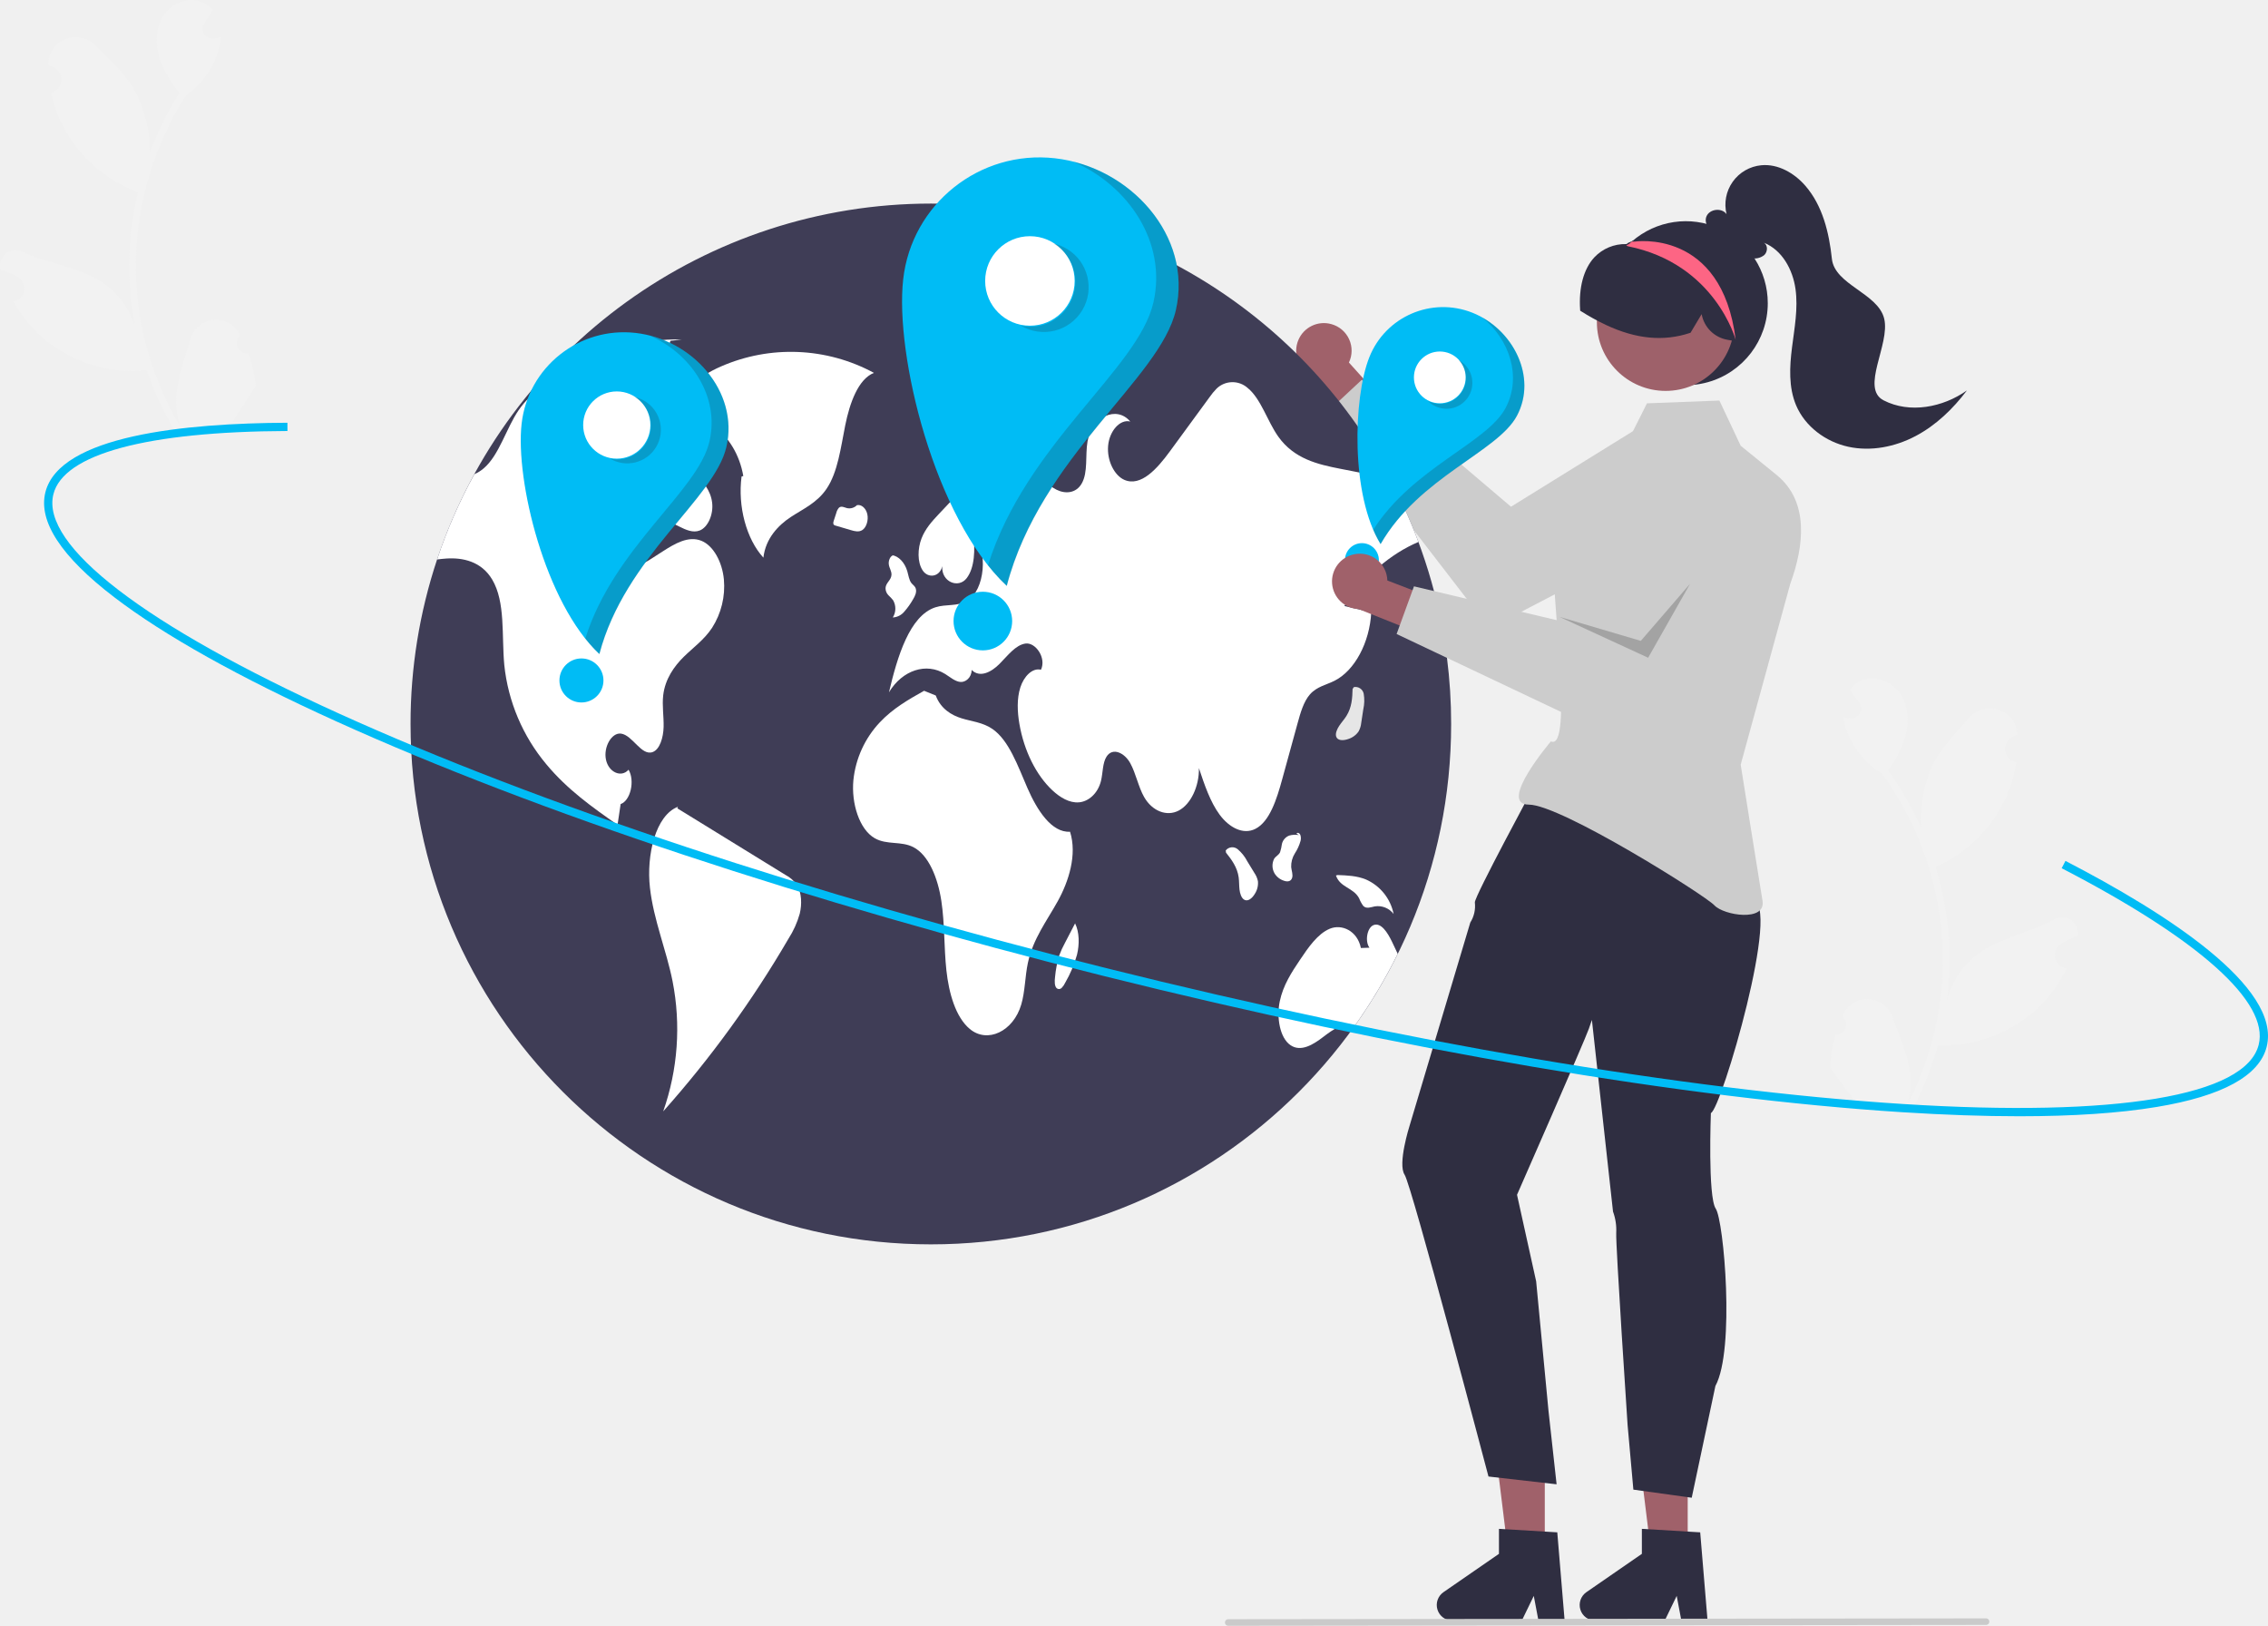
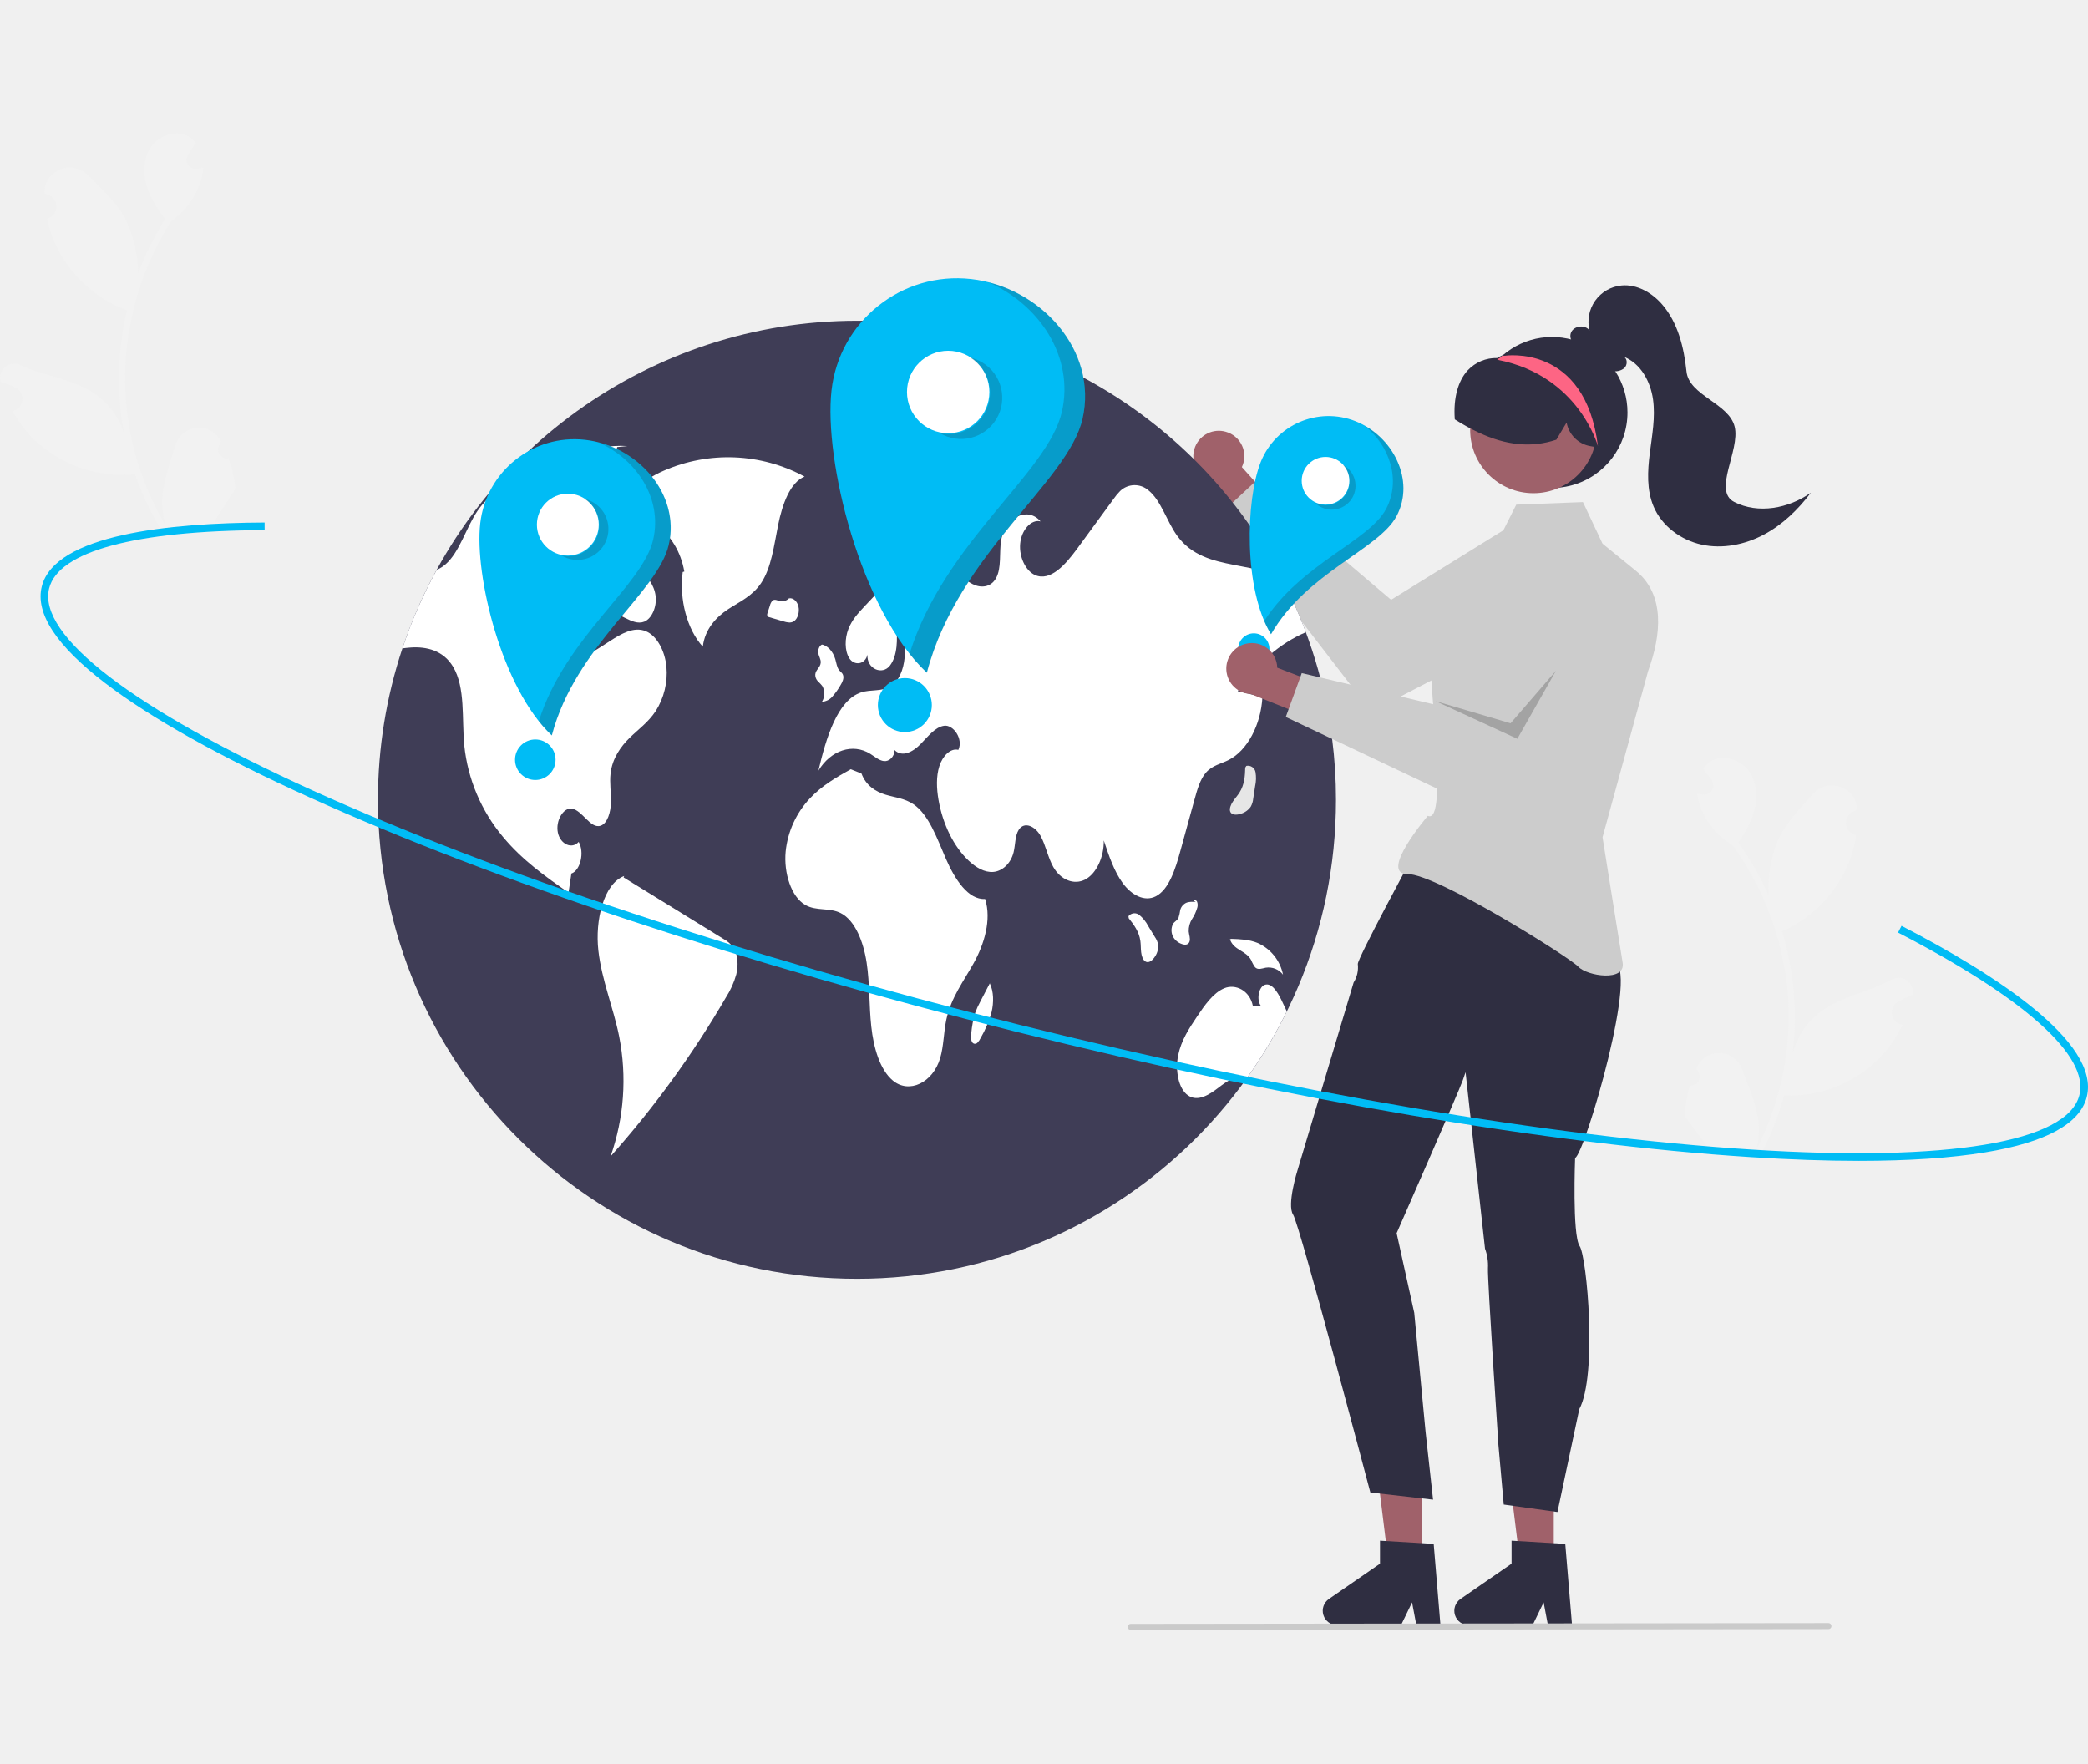
- <svg xmlns="http://www.w3.org/2000/svg" data-name="Layer 1" width="825.202" height="591.419" viewBox="0 0 825.202 591.419">
+ <svg xmlns="http://www.w3.org/2000/svg" data-name="Layer 1" width="450" height="380" viewBox="0 0 825.202 591.419">
  <path d="M855.224,530.608a3.613,3.613,0,0,0,2.907-6.134c-.074-.366-.127-.629-.202-.995q.054-.116.109-.231a9.703,9.703,0,0,1,17.876.899c2.596,7.179,5.991,14.407,6.561,21.897a28.705,28.705,0,0,1-.962,9.838,115.086,115.086,0,0,0,12.68-47.26,111.081,111.081,0,0,0-.112-12.411q-.335-5.081-1.115-10.11a116.419,116.419,0,0,0-20.767-50.362,30.983,30.983,0,0,1-12.25-13.954,23.634,23.634,0,0,1-1.847-6.551c.623.111,1.257.192,1.882.263.195.019.4.039.594.059l.073.007a3.58,3.58,0,0,0,3.208-5.689q-.383-.518-.766-1.036c-.387-.533-.785-1.056-1.172-1.588a1.784,1.784,0,0,1-.126-.16c-.445-.608-.891-1.205-1.336-1.812a10.352,10.352,0,0,1,3.543-3.119c4.865-2.553,11.309-.328,14.53,4.115,3.232,4.443,3.599,10.483,2.158,15.78a41.485,41.485,0,0,1-6.327,12.512c.242.341.494.672.735,1.012a117.172,117.172,0,0,1,11.316,19.923,48.709,48.709,0,0,1,3.957-22.465c3.093-6.578,8.567-11.985,13.427-17.57,5.837-6.708,16.999-3.142,17.56,5.732q.008.129.016.258-1.049.529-2.059,1.131a4.901,4.901,0,0,0,1.559,9.001l.099.02a48.767,48.767,0,0,1-1.623,7.224,50.21,50.21,0,0,1-26.436,30.272c-.41.187-.81.374-1.22.551a119.597,119.597,0,0,1,5.022,30.563,113.435,113.435,0,0,1-.934,18.292l.041-.214a29.974,29.974,0,0,1,11.026-16.813c8.167-6.095,19.39-7.957,28.118-12.756a5.625,5.625,0,0,1,8.352,5.867q-.022.113-.045.225a32.924,32.924,0,0,0-3.771,1.605q-1.049.529-2.059,1.131a4.901,4.901,0,0,0,1.559,9.001l.099.02c.071.014.133.027.204.04a48.808,48.808,0,0,1-9.622,13.625,50.254,50.254,0,0,1-37.15,14.279l-.01-0a119.562,119.562,0,0,1-9.113,23.048l-28.661-1.334c-.088-.323-.165-.656-.243-.979a32.599,32.599,0,0,0,7.953-.103c-2.005-2.708-4.009-5.437-6.014-8.145a1.781,1.781,0,0,1-.126-.16c-1.016-1.386-2.044-2.761-3.06-4.147l-.001-.002a47.75,47.75,0,0,1,1.963-12.086Z" transform="translate(-187.3989 -154.2905)" fill="#f2f2f2" />
  <path d="M277.743,282.773a3.613,3.613,0,0,1-3.28-5.943c.051-.37.088-.635.14-1.005q-.061-.112-.123-.224a9.703,9.703,0,0,0-17.786,2.002c-2.148,7.326-5.089,14.75-5.196,22.26a28.705,28.705,0,0,0,1.568,9.76A115.086,115.086,0,0,1,237.489,263.235a111.08,111.08,0,0,1-.655-12.394q.02-5.092.488-10.16a116.419,116.419,0,0,1,17.616-51.549,30.983,30.983,0,0,0,11.364-14.684,23.634,23.634,0,0,0,1.438-6.653c-.615.15-1.243.27-1.862.378-.193.031-.397.064-.59.095l-.073.011a3.58,3.58,0,0,1-3.554-5.48q.35-.541.7-1.082c.353-.556.718-1.102,1.071-1.658a1.783,1.783,0,0,0,.116-.168c.407-.634.815-1.258,1.222-1.891a10.352,10.352,0,0,0-3.728-2.894c-5.013-2.248-11.307.371-14.248,5.005-2.951,4.635-2.944,10.685-1.179,15.883a41.485,41.485,0,0,0,7.088,12.097c-.22.355-.451.701-.671,1.056a117.172,117.172,0,0,0-10.063,20.584,48.709,48.709,0,0,0-5.337-22.177c-3.493-6.374-9.291-11.432-14.486-16.706-6.24-6.335-17.161-2.086-17.172,6.806q-0.0.129 0.0.258,1.08.463,2.125,1.002a4.901,4.901,0,0,1-1,9.08l-.098.026a48.767,48.767,0,0,0,2.066,7.109,50.21,50.21,0,0,0,28.256,28.581c.421.161.832.323,1.252.474a119.597,119.597,0,0,0-3.124,30.814,113.433,113.433,0,0,0,2.062,18.199l-.054-.211a29.974,29.974,0,0,0-12.044-16.1c-8.528-5.579-19.845-6.744-28.852-10.995a5.625,5.625,0,0,0-7.973,6.372q.029.111.059.222a32.924,32.924,0,0,1,3.863,1.369q1.08.464,2.125,1.002a4.901,4.901,0,0,1-1,9.081l-.098.026c-.07.018-.131.035-.201.053a48.808,48.808,0,0,0,10.445,13.005,50.254,50.254,0,0,0,37.961,11.957l.01-.001a119.563,119.563,0,0,0,10.52,22.441l28.523-3.102c.068-.328.124-.665.182-.992a32.599,32.599,0,0,1-7.944.388c1.834-2.827,3.665-5.674,5.499-8.501a1.779,1.779,0,0,0,.116-.168c.929-1.446,1.869-2.882,2.798-4.328l0-.002a47.75,47.75,0,0,0-2.706-11.941Z" transform="translate(-187.3989 -154.2905)" fill="#f2f2f2" />
  <path d="M671.818,272.202a10.016,10.016,0,0,1,6.383,13.969l15.306,17.017-8.073,11.824L664.157,290.677a10.07,10.07,0,0,1,7.661-18.475Z" transform="translate(-187.3989 -154.2905)" fill="#a0616a" />
  <path d="M815.114,313.989l0,0a20.026,20.026,0,0,0-27.608-6.542l-50.339,31.177-54.301-46.158L669.356,305.045l59.987,77.83,77.965-40.644C805.489,343.179,817.313,317.567,815.114,313.989Z" transform="translate(-187.3989 -154.2905)" fill="#ccc" />
  <path d="M715.391,417.655a189.27,189.27,0,0,1-189.308,189.308c-104.551,0-189.308-84.757-189.308-189.308a189.245,189.245,0,0,1,9.655-59.842A189.506,189.506,0,0,1,526.083,228.347,189.245,189.245,0,0,1,693.021,328.333a186.774,186.774,0,0,1,10.464,23.106c.41,1.104.81,2.208,1.199,3.323v.011q2.603,7.351,4.586,14.976A189.32,189.32,0,0,1,715.391,417.655Z" transform="translate(-187.3989 -154.2905)" fill="#3f3d56" />
  <path d="M505.371,289.931a63.517,63.517,0,0,0-55.761-2.281c-7.796,3.393-16.006,9.48-18.607,20.471,10.519-6.208,24.136,3.601,26.843,19.336l-.632.174c-1.43,10.899,1.762,22.764,7.941,29.522.811-7.02,5.427-11.797,9.967-14.781,4.54-2.984,9.562-5.152,13.027-10.282,4.108-6.081,5.151-14.969,6.783-23.077C496.563,300.905,499.659,292.19,505.371,289.931Z" transform="translate(-187.3989 -154.2905)" fill="#fff" />
  <path d="M446.489,382.675c-2.913,4.375-6.805,7.12-10.296,10.538-3.481,3.429-6.794,8.056-7.488,13.998-.442,3.807.242,7.677.147,11.527-.094,3.849-1.378,8.182-3.996,9.139-4.133,1.493-7.288-6.184-11.537-6.72-3.376-.421-6.415,4.89-5.437,9.497.978,4.606,5.574,6.647,8.214,3.639,2.387,4.007.705,11.274-2.882,12.505-.379,2.524-.757,5.038-1.125,7.562-9.066-6.342-18.226-12.789-25.935-22.075a67.007,67.007,0,0,1-15.271-36.095c-.999-10.675.484-22.885-4.417-31.099-3.923-6.573-10.654-8.025-16.712-7.614-1.104.074-2.219.2-3.323.336a187.235,187.235,0,0,1,13.556-31.025,13.282,13.282,0,0,0,3.397-2.114c5.637-4.785,8.14-14.472,12.715-21.171q.442-.647.915-1.262c4.68-6.111,10.948-9.255,17.006-12.179,13.409-6.51,27.208-13.104,41.364-12.2l-4.028.389q-7.052,19.751-14.114,39.502-1.073,3.029-2.166,6.068c-2.671,7.488-5.427,15.46-5.017,23.842.242,4.964,1.967,10.265,5.248,11.968,3.06,1.578,6.405-.358,9.36-2.272,1.252-.799,2.493-1.599,3.744-2.408,4.491-2.892,9.465-5.858,14.209-3.923,4.344,1.767,7.551,7.667,8.161,14.03A28.049,28.049,0,0,1,446.489,382.675Z" transform="translate(-187.3989 -154.2905)" fill="#fff" />
  <path d="M473.198,472.572q-19.674-12.113-39.348-24.227l.223-.573c-8.155,3.106-11.54,17.602-10.193,29.456,1.348,11.854,5.917,22.451,8.226,34.002a90.252,90.252,0,0,1-3.403,47.358,387.843,387.843,0,0,0,45.56-62.781,33.588,33.588,0,0,0,4.121-9.138c.833-3.442.705-7.58-.964-10.34A11.511,11.511,0,0,0,473.198,472.572Z" transform="translate(-187.3989 -154.2905)" fill="#fff" />
  <path d="M421.435,325.653c-1.393,3.131-1.929,7.307-.665,10.547,1.291,3.309,4.019,4.804,6.532,6.05l7.247,3.592c2.411,1.195,5.01,2.402,7.468,1.419,2.964-1.186,5.02-5.833,4.488-10.148-.566-4.591-3.46-7.749-6.136-10.439q-5.618-5.645-11.237-11.291l-2.111,2.585A28.192,28.192,0,0,0,421.435,325.653Z" transform="translate(-187.3989 -154.2905)" fill="#fff" />
  <path d="M676.541,374.735q4.891,1.152,9.781,2.303c-.568,11.012-6.026,21.203-13.346,24.894-3.05,1.536-6.447,2.103-8.971,4.975-2.282,2.608-3.439,6.668-4.501,10.549q-2.792,10.16-5.585,20.319c-1.998,7.299-4.564,15.408-9.76,18.037-4.459,2.261-9.56-.505-12.989-5.143-3.429-4.638-5.521-10.875-7.551-16.953.126,6.626-2.955,13.125-7.32,15.429-4.375,2.303-9.697.221-12.621-4.922-2.103-3.692-2.976-8.561-5.038-12.305-2.061-3.744-6.384-5.89-8.635-2.377-1.483,2.335-1.294,5.911-2.03,8.877-1.146,4.606-4.617,7.499-8.056,7.751-3.429.252-6.773-1.725-9.644-4.407-5.921-5.553-10.286-14.366-11.979-24.158-.747-4.365-.957-9.118.337-13.21,1.294-4.091,4.417-7.246,7.52-6.468,2.04-4.312-1.988-10.033-5.616-9.529-3.639.505-6.489,4.407-9.476,7.404-2.976,2.997-7.141,5.174-10.139,2.198.021,2.766-2.23,4.596-4.175,4.365-1.935-.221-3.66-1.777-5.437-2.882-6.868-4.281-15.586-1.441-20.466,6.657,3.05-12.978,7.52-27.87,16.89-30.92,3.828-1.251,8.004-.221,11.621-2.387,6.405-3.839,7.699-18.342,2.167-24.326.705,5.658.568,12.263-2.419,16.133-2.987,3.87-9.255,1.346-8.876-4.375-.862,3.944-5.153,4.543-7.131,1.514-1.988-3.029-1.819-7.982-.41-11.6s3.807-6.216,6.131-8.708c4.996-5.353,10.065-10.77,15.849-14.135,5.795-3.365,12.484-4.501,18.289-1.157,3.061,1.767,5.753,4.712,8.877,6.268,3.124,1.567,7.089,1.367,9.16-2.293,2.324-4.081,1.23-10.139,2.093-15.239,1.546-9.013,10.559-13.23,15.555-7.278-3.733-.957-7.593,3.46-8.056,8.813-.473,5.353,2.23,10.759,5.848,12.379,6.079,2.692,12.032-4.081,16.628-10.349q7.194-9.844,14.408-19.677a23.782,23.782,0,0,1,2.577-3.134,8.291,8.291,0,0,1,11.327-.231c4.859,3.965,7.141,12.095,11.127,17.69,5.784,8.13,14.44,10.107,22.496,11.684q9.008,1.751,18.026,3.523a186.774,186.774,0,0,1,10.464,23.106C693.305,355.762,683.913,363.849,676.541,374.735Z" transform="translate(-187.3989 -154.2905)" fill="#fff" />
  <path d="M695.955,501.276a188.546,188.546,0,0,1-15.671,26.219c-3.786-1.62-7.856,1.273-11.401,3.986-3.702,2.84-8.151,5.606-11.947,3.018-3.881-2.65-5.132-10.065-3.902-15.944,1.23-5.869,4.301-10.538,7.278-14.976,3.155-4.712,6.531-9.602,10.917-11.432,4.396-1.83,10.044.757,11.327,7.004l3.113-.105c-1.746-2.398-.831-7.362,1.515-8.235,2.703-1.02,5.048,2.692,6.647,5.974C694.546,498.268,695.272,499.762,695.955,501.276Z" transform="translate(-187.3989 -154.2905)" fill="#fff" />
  <path d="M576.727,456.853c-6.691.421-11.992-7.817-15.514-15.92-3.522-8.104-6.736-17.371-12.773-21.496-3.45-2.357-7.383-2.68-11.125-3.822-3.742-1.142-7.659-3.505-9.447-8.318l-4.245-1.715c-5.606,3.152-11.285,6.362-16.116,11.491a36.018,36.018,0,0,0-9.603,20.993c-.811,8.496,2.183,17.97,7.778,21.161,4.421,2.522,9.567.932,14.045,3.241,5.595,2.884,8.916,11.264,10.173,19.537s.939,16.871,1.838,25.238,3.379,17.073,8.509,21.361c6.42,5.366,15.841.907,18.722-8.86,1.413-4.791,1.364-10.197,2.421-15.171,1.861-8.758,6.883-15.256,10.866-22.441C576.241,474.949,579.376,465.191,576.727,456.853Z" transform="translate(-187.3989 -154.2905)" fill="#fff" />
  <path d="M510.607,370.79a17.86,17.86,0,0,1,1.742,1.85,6.077,6.077,0,0,1-.107,6.276,5.839,5.839,0,0,0,4.181-2.125,26.879,26.879,0,0,0,3.206-4.516c.683-1.113,1.408-2.618.945-3.939-.316-.902-1.064-1.287-1.588-1.965-.831-1.075-1.036-2.783-1.466-4.259-.928-3.188-3.153-5.532-5.567-5.867l.335.064c-1.009.345-1.713,1.947-1.49,3.388.203,1.312,1.046,2.402.963,3.741-.121,1.925-2.044,2.828-2.163,4.753A3.674,3.674,0,0,0,510.607,370.79Z" transform="translate(-187.3989 -154.2905)" fill="#fff" />
  <path d="M499.142,338.082c.01-.003.02-.003.03-.006a5.357,5.357,0,0,0,.571-.608Z" transform="translate(-187.3989 -154.2905)" fill="#e6e6e6" />
  <path d="M501.149,347.116c1.479-.951,2.306-3.582,1.817-5.785-.486-2.189-2.206-3.66-3.793-3.256a3.866,3.866,0,0,1-3.595,1.058c-.981-.253-2.058-.903-2.909-.164a4.404,4.404,0,0,0-.991,1.935q-.472,1.45-.945,2.9a1.83,1.83,0,0,0-.112,1.099.931.931,0,0,0,.714.568q2.835.836,5.669,1.671C498.381,347.549,499.868,347.94,501.149,347.116Z" transform="translate(-187.3989 -154.2905)" fill="#fff" />
  <path d="M643.805,471.848q-1.31-2.145-2.62-4.29a14.334,14.334,0,0,0-3.453-4.336,3.06,3.06,0,0,0-4.356.436l.106.817c1.991,2.498,4.098,5.273,4.603,8.98.199,1.462.13,2.974.304,4.442s.671,2.99,1.618,3.623c1.375.919,2.99-.436,3.969-2.089a7.193,7.193,0,0,0,1.115-4.579A8.03,8.03,0,0,0,643.805,471.848Z" transform="translate(-187.3989 -154.2905)" fill="#fff" />
  <path d="M682.68,417.231q.379-2.485.758-4.97a14.334,14.334,0,0,0,.15-5.541,3.06,3.06,0,0,0-3.614-2.471l-.445.693c-.085,3.193-.261,6.673-2.262,9.834-.789,1.246-1.816,2.359-2.628,3.594s-1.412,2.72-1.095,3.814c.461,1.589,2.569,1.592,4.382.958a7.193,7.193,0,0,0,3.801-2.785A8.03,8.03,0,0,0,682.68,417.231Z" transform="translate(-187.3989 -154.2905)" fill="#e6e6e6" />
  <path d="M657.508,473.709c.427-1.228-.189-2.636-.32-3.993a8.765,8.765,0,0,1,1.334-4.969,16.154,16.154,0,0,0,2.078-4.556,3.812,3.812,0,0,0-.1-2.231c-.289-.65-.99-.946-1.391-.431l.86.554a7.829,7.829,0,0,0-3.489.169,4.318,4.318,0,0,0-2.644,2.981,18.441,18.441,0,0,1-.693,3.092c-.513,1.054-1.505,1.405-2.129,2.33a5.57,5.57,0,0,0,.088,5.292,6.177,6.177,0,0,0,3.494,2.748C655.645,475.069,657.028,475.089,657.508,473.709Z" transform="translate(-187.3989 -154.2905)" fill="#fff" />
  <path d="M681.91,481.072a12.005,12.005,0,0,0,1.512,2.775c1.168,1.177,2.756.454,4.173.168a7.215,7.215,0,0,1,6.864,2.753A17.471,17.471,0,0,0,684.411,474.231c-3.341-1.362-6.86-1.494-10.334-1.616l-.6.154C675.006,477.22,679.808,477.121,681.91,481.072Z" transform="translate(-187.3989 -154.2905)" fill="#fff" />
  <path d="M578.558,490.177l.009.019q.087-.168.175-.336Z" transform="translate(-187.3989 -154.2905)" fill="#e6e6e6" />
  <path d="M574.856,497.342a32.889,32.889,0,0,0-2.077,4.562,39.711,39.711,0,0,0-1.505,7.806c-.188,1.504-.246,3.426.697,4.159a1.337,1.337,0,0,0,1.749-.238,6.918,6.918,0,0,0,1.268-1.885,43.417,43.417,0,0,0,4.28-10.159c.902-3.744.894-8.151-.701-11.393Q576.711,493.769,574.856,497.342Z" transform="translate(-187.3989 -154.2905)" fill="#fff" />
  <path d="M539.143,306.44a4.215,4.215,0,0,0,4.542.886,14.999,14.999,0,0,0,4.274-2.823,10.055,10.055,0,0,0,2.591-2.826,5.732,5.732,0,0,0,.53-4.366c-.585-1.712-2.07-2.286-3.38-2.674q-3.146-.933-6.292-1.866l1.517-1.368c-1.561-.838-3.288.717-4.264,2.642a14.224,14.224,0,0,0-1.294,3.984C536.844,301.051,537.355,304.649,539.143,306.44Z" transform="translate(-187.3989 -154.2905)" fill="#e6e6e6" />
  <path d="M576.174,294.008a3.465,3.465,0,0,0,4.722.384,5.279,5.279,0,0,0,2.089-3.762c.148-1.65-.667-3.484-1.832-3.626l.267-1.545c-2.244-.405-5.006-.487-6.209,2.239A6.399,6.399,0,0,0,576.174,294.008Z" transform="translate(-187.3989 -154.2905)" fill="#e6e6e6" />
  <path d="M571.227,211.865a49.926,49.926,0,0,0-55.207,44.015c-3.091,27.399,11.344,86.898,37.662,111.528,12.392-47.189,55.815-75.179,61.56-100.336C621.381,240.191,598.627,214.955,571.227,211.865Z" transform="translate(-187.3989 -154.2905)" fill="#00bcf5" />
  <circle id="a2705e7e-530b-43fb-b0c6-4087ca2c8018" data-name="b262ea8c-1946-46c9-a449-3a1996c39394" cx="374.728" cy="102.203" r="16.282" fill="#fff" />
  <circle id="bb575e01-1284-49d3-8651-037e5b7ffa75" data-name="bcc29a3a-8123-4529-80aa-6f70df2823cf" cx="357.608" cy="225.929" r="10.665" fill="#00bcf5" />
  <path d="M575.599,244.828A16.282,16.282,0,0,1,558.827,272.741a16.28,16.28,0,0,0,11.909-29.853A16.282,16.282,0,0,1,575.599,244.828Z" transform="translate(-187.3989 -154.2905)" fill="#231f20" opacity="0.2" style="isolation:isolate" />
  <path d="M615.306,267.124c-5.746,25.157-49.169,53.147-61.56,100.336a69.061,69.061,0,0,1-6.877-7.535c13.925-44.356,54.645-71.309,60.196-95.615,4.968-21.754-8.988-42.429-29.015-51.163C602.292,219.242,620.932,242.491,615.306,267.124Z" transform="translate(-187.3989 -154.2905)" fill="#231f20" opacity="0.2" style="isolation:isolate" />
  <path d="M418.644,275.396a37.492,37.492,0,0,0-41.459,33.054c-2.321,20.576,8.519,65.257,28.283,83.754,9.306-35.437,41.915-56.457,46.23-75.349C456.308,296.668,439.22,277.717,418.644,275.396Z" transform="translate(-187.3989 -154.2905)" fill="#00bcf5" />
  <circle id="b2d5ab8a-e71c-4a1a-aadf-98f8ab95825b" data-name="b262ea8c-1946-46c9-a449-3a1996c39394" cx="224.412" cy="154.621" r="12.228" fill="#fff" />
  <circle id="bac33ac8-32b5-423c-9bc5-6c03ceb8d8dc" data-name="bcc29a3a-8123-4529-80aa-6f70df2823cf" cx="211.555" cy="247.535" r="8.009" fill="#00bcf5" />
  <path d="M421.928,300.151A12.227,12.227,0,1,1,409.332,321.112a12.226,12.226,0,0,0,8.943-22.418A12.227,12.227,0,0,1,421.928,300.151Z" transform="translate(-187.3989 -154.2905)" fill="#231f20" opacity="0.2" style="isolation:isolate" />
  <path d="M451.746,316.894c-4.315,18.892-36.924,39.911-46.23,75.349a51.862,51.862,0,0,1-5.165-5.658c10.457-33.31,41.036-53.55,45.205-71.803,3.731-16.337-6.75-31.863-21.789-38.421C441.973,280.936,455.971,298.395,451.746,316.894Z" transform="translate(-187.3989 -154.2905)" fill="#231f20" opacity="0.2" style="isolation:isolate" />
  <polygon points="614.063 564.054 600.638 564.054 594.251 512.27 614.066 512.271 614.063 564.054" fill="#a0616a" />
  <path d="M808.684,743.836H799.158l-1.7-8.994-4.355,8.994H767.836a5.68,5.68,0,0,1-3.227-10.353l20.177-13.935v-9.093l21.223,1.267Z" transform="translate(-187.3989 -154.2905)" fill="#2f2e41" />
  <polygon points="562.063 564.054 548.638 564.054 542.251 512.27 562.066 512.271 562.063 564.054" fill="#a0616a" />
  <path d="M756.684,743.836H747.158l-1.7-8.994-4.355,8.994H715.836a5.68,5.68,0,0,1-3.227-10.353l20.177-13.935v-9.093l21.223,1.267Z" transform="translate(-187.3989 -154.2905)" fill="#2f2e41" />
  <path d="M698.458,581.624C701.027,585.477,728.977,691.417,728.977,691.417l24.783,2.826-2.942-26.655-4.496-47.17-6.962-31.485s24.587-55.957,26.141-60.414l1.105-3.199L774.287,595.035a19.577,19.577,0,0,1,1.169,7.785c-.231,4.355,4.136,69.869,4.136,69.869l2.1,23.495,21.233,2.95L811.54,658.48c7.194-13.206,3.07-60.131.128-64.499s-1.773-34.787-1.773-34.787c3.756-1.322,26.157-77.706,14.953-77.255.719-4.072,1.285-7.708,1.285-7.708L806.684,458.547l-48.673-12.653-12.28-5.896s-21.932,40.554-21.713,42.571a11.214,11.214,0,0,1-1.657,7.309l-22.143,74.108S695.863,577.731,698.458,581.624Z" transform="translate(-187.3989 -154.2905)" fill="#2f2e41" />
  <path d="M820.74,316.438,812.997,299.998l-26.354,1.013-8.596,17.103s-24.567,29.343-25.362,38.884c-1,12,7.312,70.812-1,67,0,0-19.595,23-8,23s64.042,32.924,67.484,36.627,18.804,6.103,17.516-1.627-7.944-49.534-7.944-49.534l18.019-65.733c5.186-14.192,6.8-30.11-4.923-39.643Z" transform="translate(-187.3989 -154.2905)" fill="#ccc" />
  <path d="M723.121,268.05A28.881,28.881,0,0,0,685.623,284.238c-5.885,14.825-6.86,50.228,4.091,67.972,14.081-24.459,42.568-33.491,49.595-46.661C746.817,291.476,737.946,273.935,723.121,268.05Z" transform="translate(-187.3989 -154.2905)" fill="#00bcf5" />
  <circle id="f50692ea-d13f-4759-b5e2-05248e17533e" data-name="b262ea8c-1946-46c9-a449-3a1996c39394" cx="523.867" cy="137.29" r="9.419" fill="#fff" />
  <circle id="aec6a1c4-a00c-42b6-a49d-0158b63ca54a" data-name="bcc29a3a-8123-4529-80aa-6f70df2823cf" cx="495.528" cy="203.754" r="6.169" fill="#00bcf5" />
  <path d="M720.557,287.114a9.419,9.419,0,0,1-13.6,13.034A9.418,9.418,0,0,0,718.137,285.293,9.419,9.419,0,0,1,720.557,287.114Z" transform="translate(-187.3989 -154.2905)" fill="#231f20" opacity="0.2" style="isolation:isolate" />
  <path d="M739.336,305.588c-7.026,13.17-35.514,22.202-49.595,46.661a39.949,39.949,0,0,1-2.695-5.25c14.507-22.645,41.328-31.508,48.117-44.233,6.076-11.389,1.424-25.048-8.429-32.963C739.341,276.884,746.217,292.691,739.336,305.588Z" transform="translate(-187.3989 -154.2905)" fill="#231f20" opacity="0.2" style="isolation:isolate" />
  <path d="M680.146,355.92a10.016,10.016,0,0,1,12.035,9.542l21.368,8.202-1.817,14.201-30.013-12.007a10.07,10.07,0,0,1-1.572-19.938Z" transform="translate(-187.3989 -154.2905)" fill="#a0616a" />
  <path d="M829.452,326.656l0,0a20.026,20.026,0,0,0-27.565,6.719l-30.671,50.649L701.869,367.586l-6.318,17.345,88.805,42.066,44.977-71.637C836.068,345.896,839.365,332.708,829.452,326.656Z" transform="translate(-187.3989 -154.2905)" fill="#ccc" />
  <path d="M830.597,264.583a29.823,29.823,0,1,1-51.295-20.685l.143-.143c.239-.251.477-.501.728-.74a.012.012,0,0,0,.012-.012c.31-.286.62-.573.942-.847a29.815,29.815,0,0,1,49.47,22.427Z" transform="translate(-187.3989 -154.2905)" fill="#2f2e41" />
  <circle cx="606.028" cy="117.193" r="25.008" fill="#9e616a" />
  <path d="M819.983,278.615l-4.144-.732a11.554,11.554,0,0,1-9.305-9.317l-4.043,6.776-.177.059c-9.633,3.198-19.655,2.242-30.634-2.92a85.465,85.465,0,0,1-9.118-5.027l-.217-.135-.018-.254c-.56-8.135,1.266-14.932,5.142-19.137a15.417,15.417,0,0,1,11.634-4.85.957.957,0,0,0,.413-.228c.056-.041.111-.082.167-.12v-.042l.287-.135c.617-.29,1.246-.568,1.875-.822a28.199,28.199,0,0,1,29.448,5.708c7.703,7.354,11.236,19.695,8.792,30.711Z" transform="translate(-187.3989 -154.2905)" fill="#2f2e41" />
  <path d="M872.73,299.922c-8.51-4.392,2.435-20.334.236-29.655-2.199-9.321-18.037-12.319-19.046-21.842s-3.382-19.346-9.667-26.572c-4.016-4.618-9.933-8.027-16.025-7.448a14.409,14.409,0,0,0-12.628,17.792c-1.735-2.458-6.223-1.925-7.334.871-.988,2.485,1.194,5.496,3.763,5.716,3.36,4.15,7.209,8.554,12.473,9.391a5.681,5.681,0,0,0,4.841-1.117c1.239-1.189,1.335-3.567-.134-4.456,6.616,2.628,10.495,9.782,11.477,16.833.982,7.051-.377,14.185-1.271,21.248s-1.281,14.492,1.489,21.05c3.272,7.749,10.805,13.303,19.025,15.084s16.976.04,24.417-3.881c7.441-3.922,13.646-9.909,18.715-16.622C894.326,302.511,882.246,304.834,872.73,299.922Z" transform="translate(-187.3989 -154.2905)" fill="#2f2e41" />
  <path d="M818.919,277.92s-7.408-27.652-39.163-34.034c-.036-.012-.155-.06-.31-.131-.095-.06-.215-.119-.334-.179.358-.203.704-.382,1.062-.561a.012.012,0,0,0,.012-.012c.31-.286.62-.573.942-.847l.907.036S813.897,237.146,818.919,277.92Z" transform="translate(-187.3989 -154.2905)" fill="#fd6584" />
  <polygon points="614.934 212.357 596.999 233.136 567.364 224.385 599.671 239.273 614.934 212.357" opacity="0.2" />
  <path d="M909.985,745.402l-275.75.307a1.191,1.191,0,0,1,0-2.381l275.75-.307a1.191,1.191,0,1,1,0,2.381Z" transform="translate(-187.3989 -154.2905)" fill="#cacaca" />
  <path d="M922.088,560.362q-19.368,0-42.457-1.464c-79.614-5.056-182.738-22.633-290.376-49.492C481.618,482.547,382.326,449.612,309.67,416.672c-35.393-16.047-62.556-31.236-80.735-45.147-19.247-14.727-27.666-27.564-25.024-38.153,5.148-20.629,50.731-25.142,88.064-25.295l.013,3c-51.268.21-81.514,8.387-85.166,23.022-4.652,18.64,33.287,47.741,104.087,79.841,72.496,32.868,171.605,65.739,279.073,92.557,107.467,26.816,210.401,44.363,289.84,49.408,77.579,4.928,124.743-2.938,129.395-21.578,3.862-15.477-21.598-38.275-71.689-64.198l1.379-2.664c36.397,18.836,78.646,45.852,73.222,67.589-2.643,10.589-16.105,17.965-40.015,21.923C958.483,559.232,941.743,560.362,922.088,560.362Z" transform="translate(-187.3989 -154.2905)" fill="#00bcf5" />
</svg>
